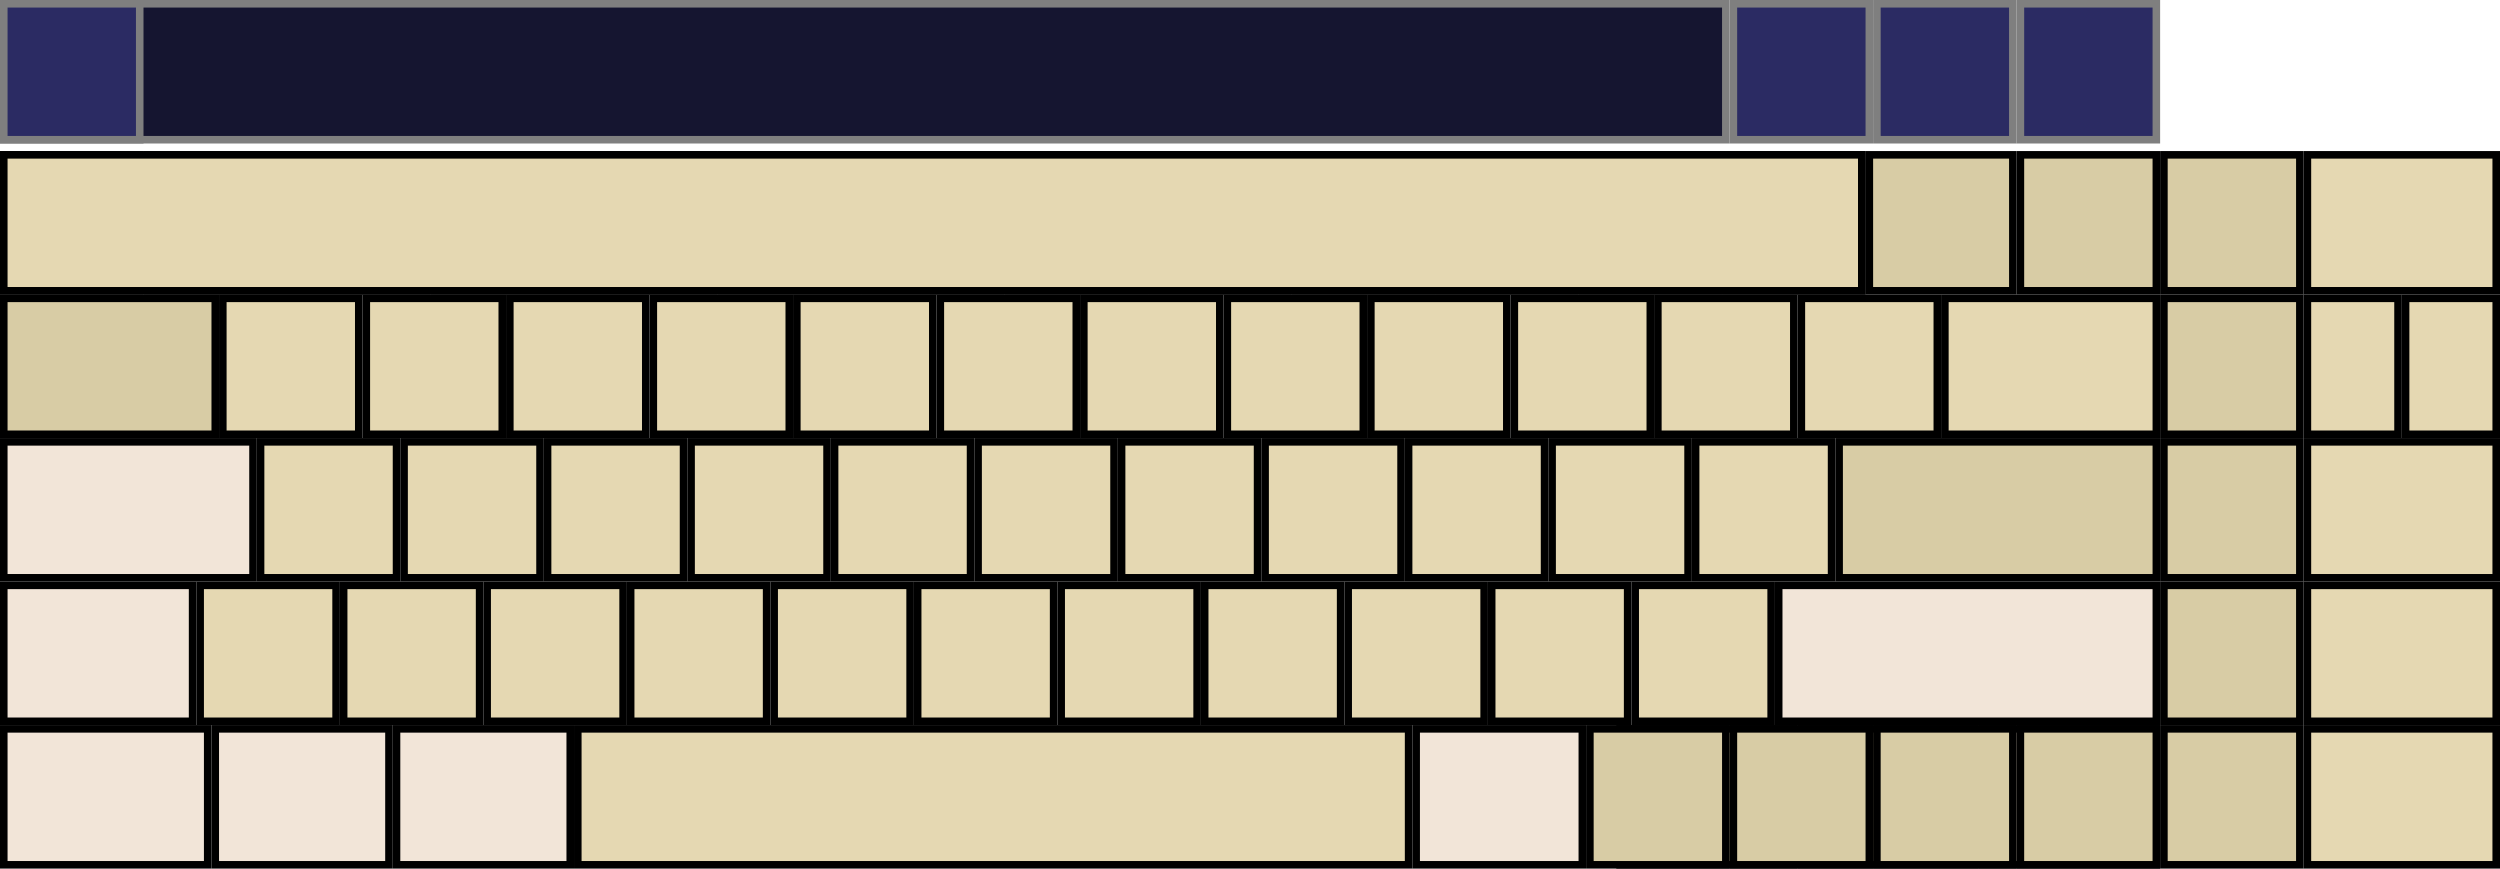
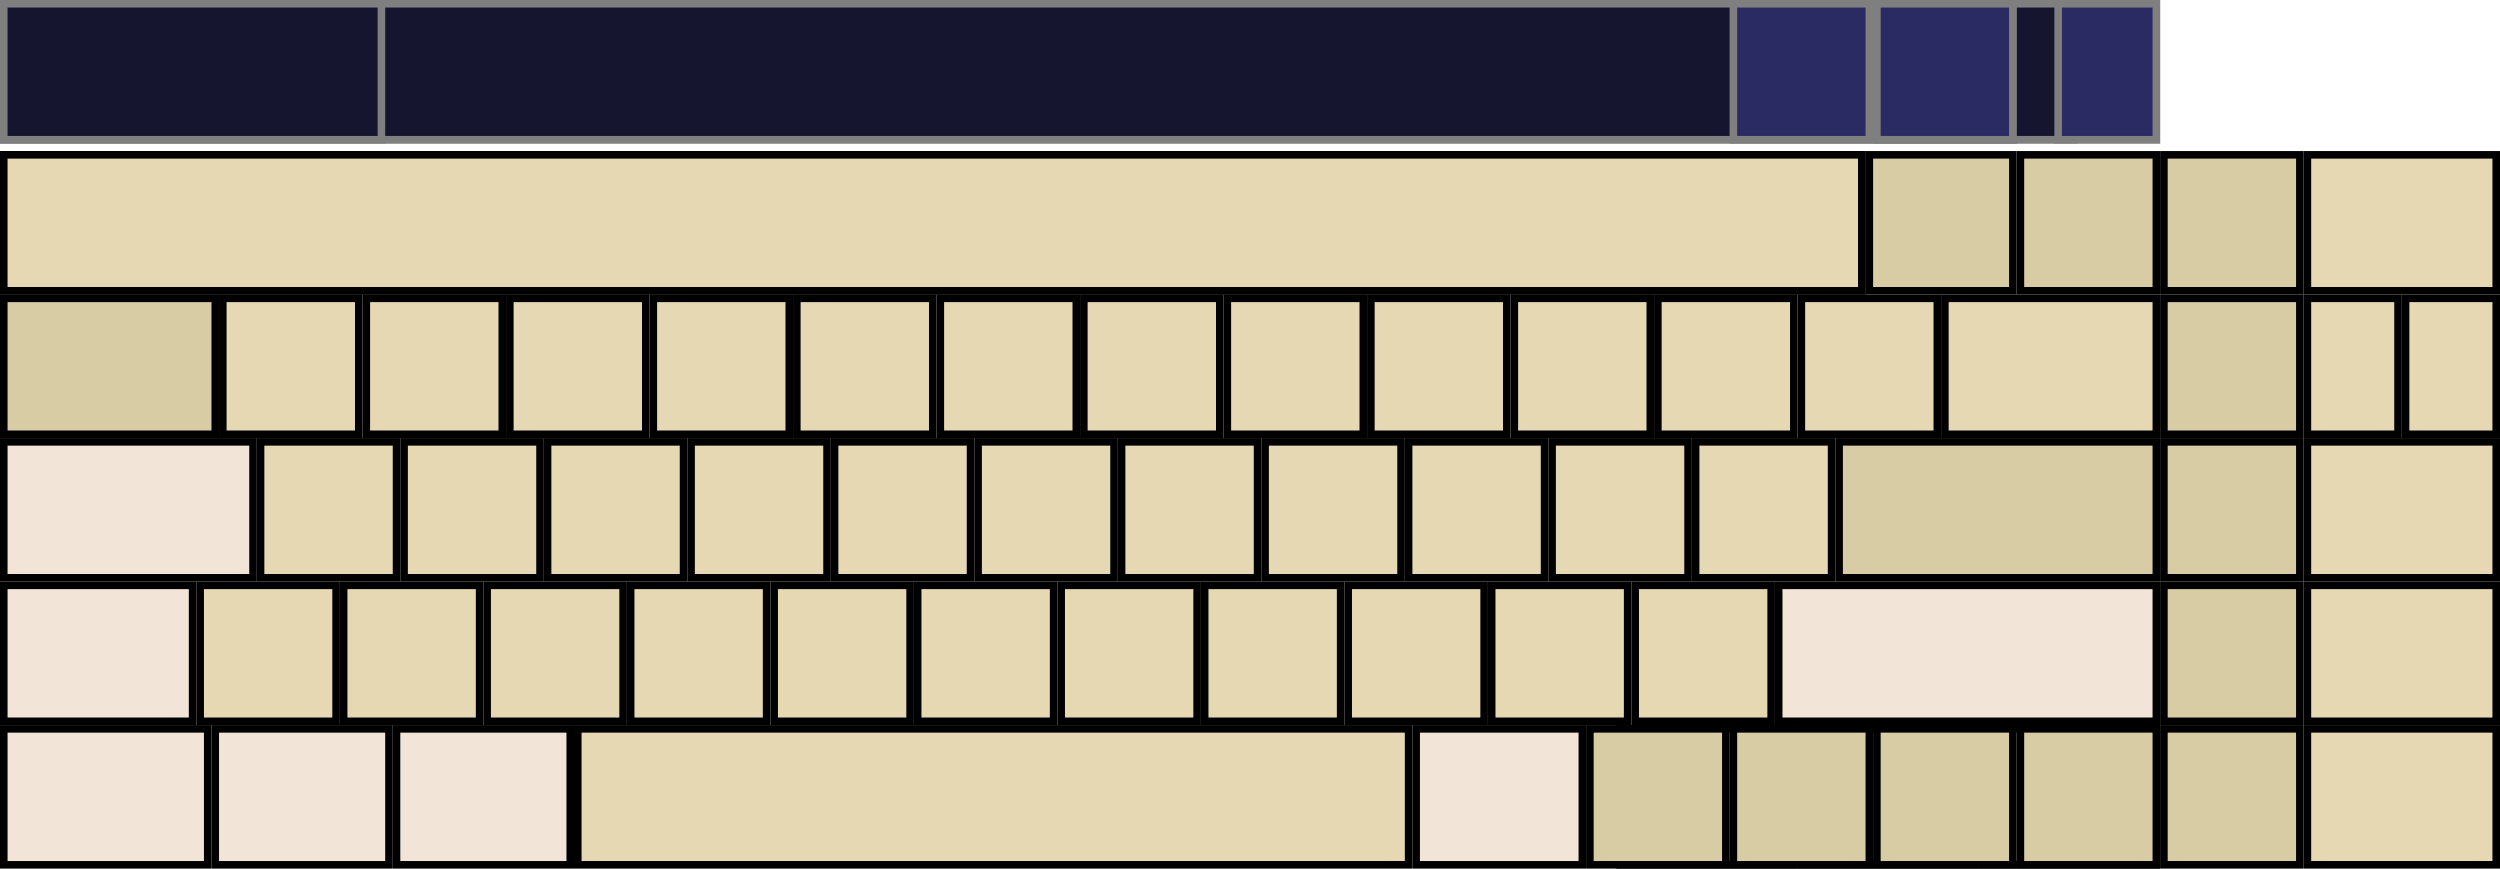
<svg xmlns="http://www.w3.org/2000/svg" id="svg2" height="115" width="331" version="1.0">
  <defs id="defs90" />
-   <rect id="wordlistbg" height="18" width="228" y="0.5" x="0.5" style="fill:#151530;stroke:#7f7f7f;stroke-width:1" />
+   <rect id="wordlistbar" height="18" width="285" y="0.5" x="0.5" style="fill:#151530;stroke:#7f7f7f;stroke-width:1" />
+   <rect id="wordlistbg" height="18" width="274" y="0.5" x="0.5" style="fill:#151530;stroke:#7f7f7f;stroke-width:1" />
+   <rect id="word" height="18" width="50" y="0.5" x="0.5" style="fill:#151530;stroke:#7f7f7f;stroke-width:1" />
  <rect id="punctuation" height="18" width="18" y="0.5" x="229.5" style="fill:#2b2b63;stroke:#7f7f7f" />
-   <rect id="stealthmode" height="18" width="18" y="0.5" x="0.5" style="fill:#2b2b63;stroke:#7f7f7f" />
+   <rect id="stealthmode" height="18" width="18" y="0.5" x="248.5" style="fill:#2b2b63;stroke:#7f7f7f" />
  <rect id="learnmode" height="18" width="18" y="0.5" x="248.5" style="fill:#2b2b63;stroke:#7f7f7f" />
-   <rect id="dictionaries" height="18" width="18" y="0.5" x="267.5" style="fill:#2b2b63;stroke:#7f7f7f" />
+   <rect id="dictionaries" height="18" width="13" y="0.5" x="272.5" style="fill:#2b2b63;stroke:#7f7f7f" />
  <rect id="AB01" style="fill:#e5d8b2;stroke:#000000" height="18" width="18" y="77.5" x="45.5" />
  <rect id="AE02" style="fill:#e5d8b2;stroke:#000000" height="18" width="18" y="20.5" x="38.5" />
  <rect id="AE03" style="fill:#e5d8b2;stroke:#000000" height="18" width="18" y="20.5" x="57.5" />
  <rect id="AD09" style="fill:#e5d8b2;stroke:#000000" height="18" width="18" y="39.5" x="181.5" />
  <rect id="AE01" style="fill:#e5d8b2;stroke:#000000" height="18" width="18" y="20.5" x="19.5" />
  <rect id="AE06" style="fill:#e5d8b2;stroke:#000000" height="18" width="18" y="20.5" x="114.5" />
  <rect id="AE07" style="fill:#e5d8b2;stroke:#000000" height="18" width="18" y="20.5" x="133.5" />
  <rect id="AE04" style="fill:#e5d8b2;stroke:#000000" height="18" width="18" y="20.5" x="76.5" />
  <rect id="AE05" style="fill:#e5d8b2;stroke:#000000" height="18" width="18" y="20.5" x="95.5" />
  <rect id="AD03" style="fill:#e5d8b2;stroke:#000000" height="18" width="18" y="39.5" x="67.5" />
  <rect id="AD02" style="fill:#e5d8b2;stroke:#000000" height="18" width="18" y="39.5" x="48.5" />
  <rect id="AD01" style="fill:#e5d8b2;stroke:#000000" height="18" width="18" y="39.5" x="29.5" />
  <rect id="AE09" style="fill:#e5d8b2;stroke:#000000" height="18" width="18" y="20.5" x="171.5" />
  <rect id="AD07" style="fill:#e5d8b2;stroke:#000000" height="18" width="18" y="39.5" x="143.5" />
  <rect id="AD06" style="fill:#e5d8b2;stroke:#000000" height="18" width="18" y="39.5" x="124.5" />
  <rect id="AD05" style="fill:#e5d8b2;stroke:#000000" height="18" width="18" y="39.5" x="105.5" />
  <rect id="AD04" style="fill:#e5d8b2;stroke:#000000" height="18" width="18" y="39.5" x="86.5" />
  <rect id="AB10" style="fill:#e5d8b2;stroke:#000000" height="18" width="18" y="77.5" x="216.5" />
  <rect id="AC11" style="fill:#e5d8b2;stroke:#000000" height="18" width="18" y="58.5" x="224.5" />
  <rect id="AC10" style="fill:#e5d8b2;stroke:#000000" height="18" width="18" y="58.5" x="205.5" />
  <rect id="TLDE" style="fill:#e5d8b2;stroke:#000000" height="18" width="18" y="20.5" x="0.5" />
  <rect id="LSGT" style="fill:#e5d8b2;stroke:#000000" height="18" width="18" y="77.5" x="26.5" />
  <rect id="BKSL" style="fill:#e5d8b2;stroke:#000000" height="18" width="28" y="39.5" x="257.5" />
  <rect id="AD10" style="fill:#e5d8b2;stroke:#000000" height="18" width="18" y="39.5" x="200.5" />
  <rect id="AD11" style="fill:#e5d8b2;stroke:#000000" height="18" width="18" y="39.5" x="219.5" />
  <rect id="AD12" style="fill:#e5d8b2;stroke:#000000" height="18" width="18" y="39.5" x="238.5" />
  <rect id="AB08" style="fill:#e5d8b2;stroke:#000000" height="18" width="18" y="77.5" x="178.5" />
  <rect id="AE11" style="fill:#e5d8b2;stroke:#000000" height="18" width="18" y="20.5" x="209.5" />
  <rect id="AE10" style="fill:#e5d8b2;stroke:#000000" height="18" width="18" y="20.5" x="190.5" />
  <rect id="AE12" style="fill:#e5d8b2;stroke:#000000" height="18" width="18" y="20.5" x="228.5" />
  <rect id="AC04" style="fill:#e5d8b2;stroke:#000000" height="18" width="18" y="58.5" x="91.5" />
  <rect id="AC05" style="fill:#e5d8b2;stroke:#000000" height="18" width="18" y="58.5" x="110.5" />
  <rect id="AC06" style="fill:#e5d8b2;stroke:#000000" height="18" width="18" y="58.5" x="129.5" />
  <rect id="AC07" style="fill:#e5d8b2;stroke:#000000" height="18" width="18" y="58.5" x="148.5" />
  <rect id="AB09" style="fill:#e5d8b2;stroke:#000000" height="18" width="18" y="77.5" x="197.5" />
  <rect id="AC01" style="fill:#e5d8b2;stroke:#000000" height="18" width="18" y="58.5" x="34.5" />
  <rect id="AC02" style="fill:#e5d8b2;stroke:#000000" height="18" width="18" y="58.5" x="53.5" />
  <rect id="AC03" style="fill:#e5d8b2;stroke:#000000" height="18" width="18" y="58.5" x="72.5" />
  <rect id="AB05" style="fill:#e5d8b2;stroke:#000000" height="18" width="18" y="77.5" x="121.5" />
  <rect id="AB04" style="fill:#e5d8b2;stroke:#000000" height="18" width="18" y="77.5" x="102.5" />
  <rect id="AE08" style="fill:#e5d8b2;stroke:#000000" height="18" width="18" y="20.5" x="152.5" />
  <rect id="AB06" style="fill:#e5d8b2;stroke:#000000" height="18" width="18" y="77.5" x="140.5" />
  <rect id="AC08" style="fill:#e5d8b2;stroke:#000000" height="18" width="18" y="58.5" x="167.5" />
  <rect id="AC09" style="fill:#e5d8b2;stroke:#000000" height="18" width="18" y="58.5" x="186.5" />
  <rect id="AB03" style="fill:#e5d8b2;stroke:#000000" height="18" width="18" y="77.5" x="83.5" />
  <rect id="AB02" style="fill:#e5d8b2;stroke:#000000" height="18" width="18" y="77.5" x="64.5" />
  <rect id="AD08" style="fill:#e5d8b2;stroke:#000000" height="18" width="18" y="39.5" x="162.5" />
  <rect id="AB07" style="fill:#e5d8b2;stroke:#000000" height="18" width="18" y="77.5" x="159.5" />
  <rect id="RCTL" style="fill:#f2e5d8;stroke:#000000" height="18" width="23" y="96.5" x="262.5" />
  <rect id="LCTL" style="fill:#f2e5d8;stroke:#000000" height="18" width="27" y="96.5" x="0.5" />
  <rect id="LALT" style="fill:#f2e5d8;stroke:#000000" height="18" width="23" y="96.5" x="52.5" />
  <rect id="MENU" style="fill:#d8cca5;stroke:#000000" height="18" width="23" y="96.5" x="238.5" />
  <rect id="RWIN" style="fill:#d8cca5;stroke:#000000" height="18" width="23" y="96.5" x="214.5" />
  <rect id="LWIN" style="fill:#f2e5d8;stroke:#000000" height="18" width="23" y="96.5" x="28.5" />
  <rect id="BKSP" style="fill:#d8cca5;stroke:#000000" height="18" width="19" y="20.5" x="247.5" />
  <rect id="DELE" style="fill:#d8cca5;stroke:#000000" height="18" width="18" y="20.5" x="267.5" />
  <rect id="TAB" style="fill:#d8cca5;stroke:#000000" height="18" width="28" y="39.5" x="0.5" />
  <rect id="CAPS" style="fill:#f2e5d8;stroke:#000000" height="18" width="33" y="58.5" x="0.5" />
  <rect id="RTRN" style="fill:#d8cca5;stroke:#000000" height="18" width="42" y="58.5" x="243.5" />
  <rect id="LFSH" style="fill:#f2e5d8;stroke:#000000" height="18" width="25" y="77.5" x="0.5" />
  <rect id="RTSH" style="fill:#f2e5d8;stroke:#000000" height="18" width="50" y="77.5" x="235.5" />
  <rect id="SPCE" style="fill:#e5d8b2;stroke:#000000" height="18" width="110" y="96.5" x="76.5" />
  <rect id="RALT" style="fill:#f2e5d8;stroke:#000000" height="18" width="22" y="96.5" x="187.5" />
  <rect id="LEFT" style="fill:#d8cca5;stroke:#000000" height="18" width="18" y="96.5" x="210.5" />
  <rect id="RGHT" style="fill:#d8cca5;stroke:#000000" height="18" width="18" y="96.5" x="229.5" />
  <rect id="UP" style="fill:#d8cca5;stroke:#000000" height="18" width="18" y="96.5" x="248.5" />
  <rect id="DOWN" style="fill:#d8cca5;stroke:#000000" height="18" width="18" y="96.5" x="267.5" />
  <rect id="middleclick" style="fill:#d8cca5;stroke:#000000" height="18" width="18" y="20.5" x="286.5" />
  <rect id="secondaryclick" style="fill:#d8cca5;stroke:#000000" height="18" width="18" y="39.5" x="286.5" />
  <rect id="doubleclick" style="fill:#d8cca5;stroke:#000000" height="18" width="18" y="58.5" x="286.5" />
  <rect id="dragclick" style="fill:#d8cca5;stroke:#000000" height="18" width="18" y="77.5" x="286.5" />
  <rect id="hoverclick" style="fill:#d8cca5;stroke:#000000" height="18" width="18" y="96.5" x="286.5" />
  <rect id="hide" style="fill:#e5d8b2;stroke:#000000" height="18" width="25" y="20.5" x="305.5" />
  <rect id="showclick" style="fill:#e5d8b2;stroke:#000000" height="18" width="12" y="39.5" x="305.5" />
  <rect id="move" style="fill:#e5d8b2;stroke:#000000" height="18" width="12" y="39.5" x="318.5" />
  <rect id="layer0" style="fill:#e5d8b2;stroke:#000000" height="18" width="25" y="58.5" x="305.5" />
  <rect id="layer1" style="fill:#e5d8b2;stroke:#000000" height="18" width="25" y="77.5" x="305.5" />
  <rect id="layer2" style="fill:#e5d8b2;stroke:#000000" height="18" width="25" y="96.5" x="305.5" />
  <rect id="inputline" style="fill:#e5d8b2;stroke:#000000;stroke-width:1" height="18" width="246" y="20.5" x="0.5" />
</svg>
